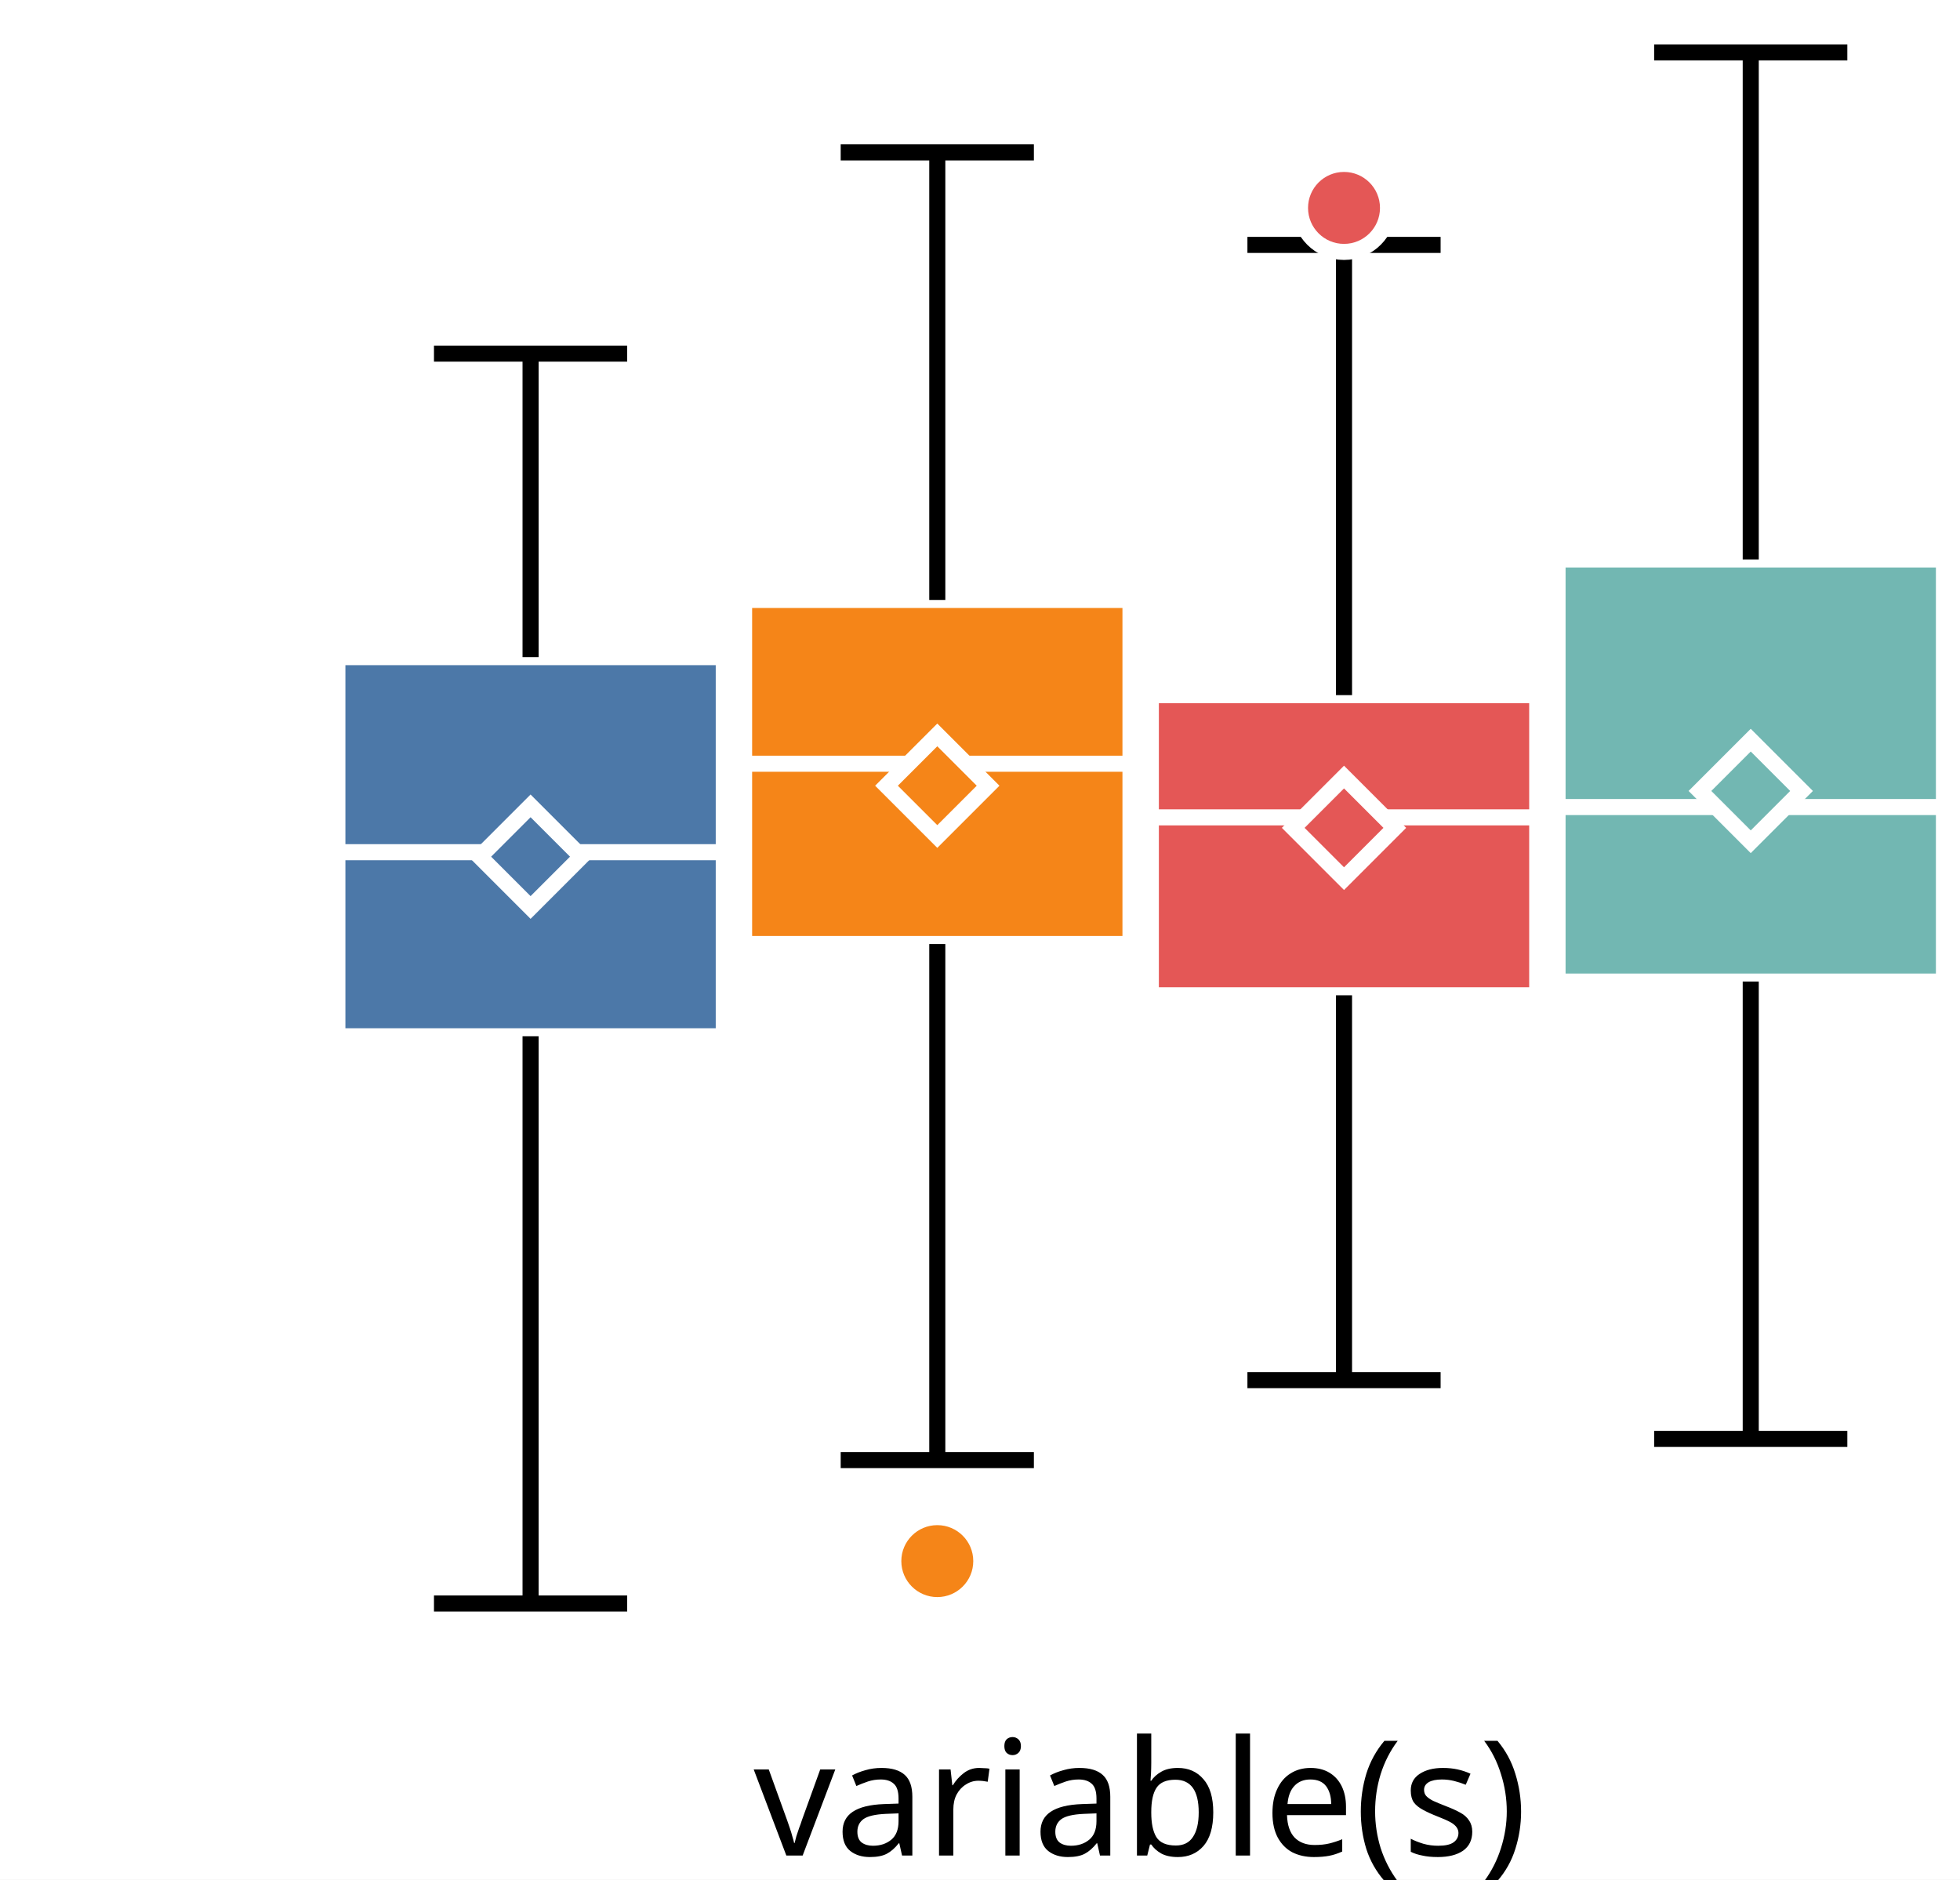
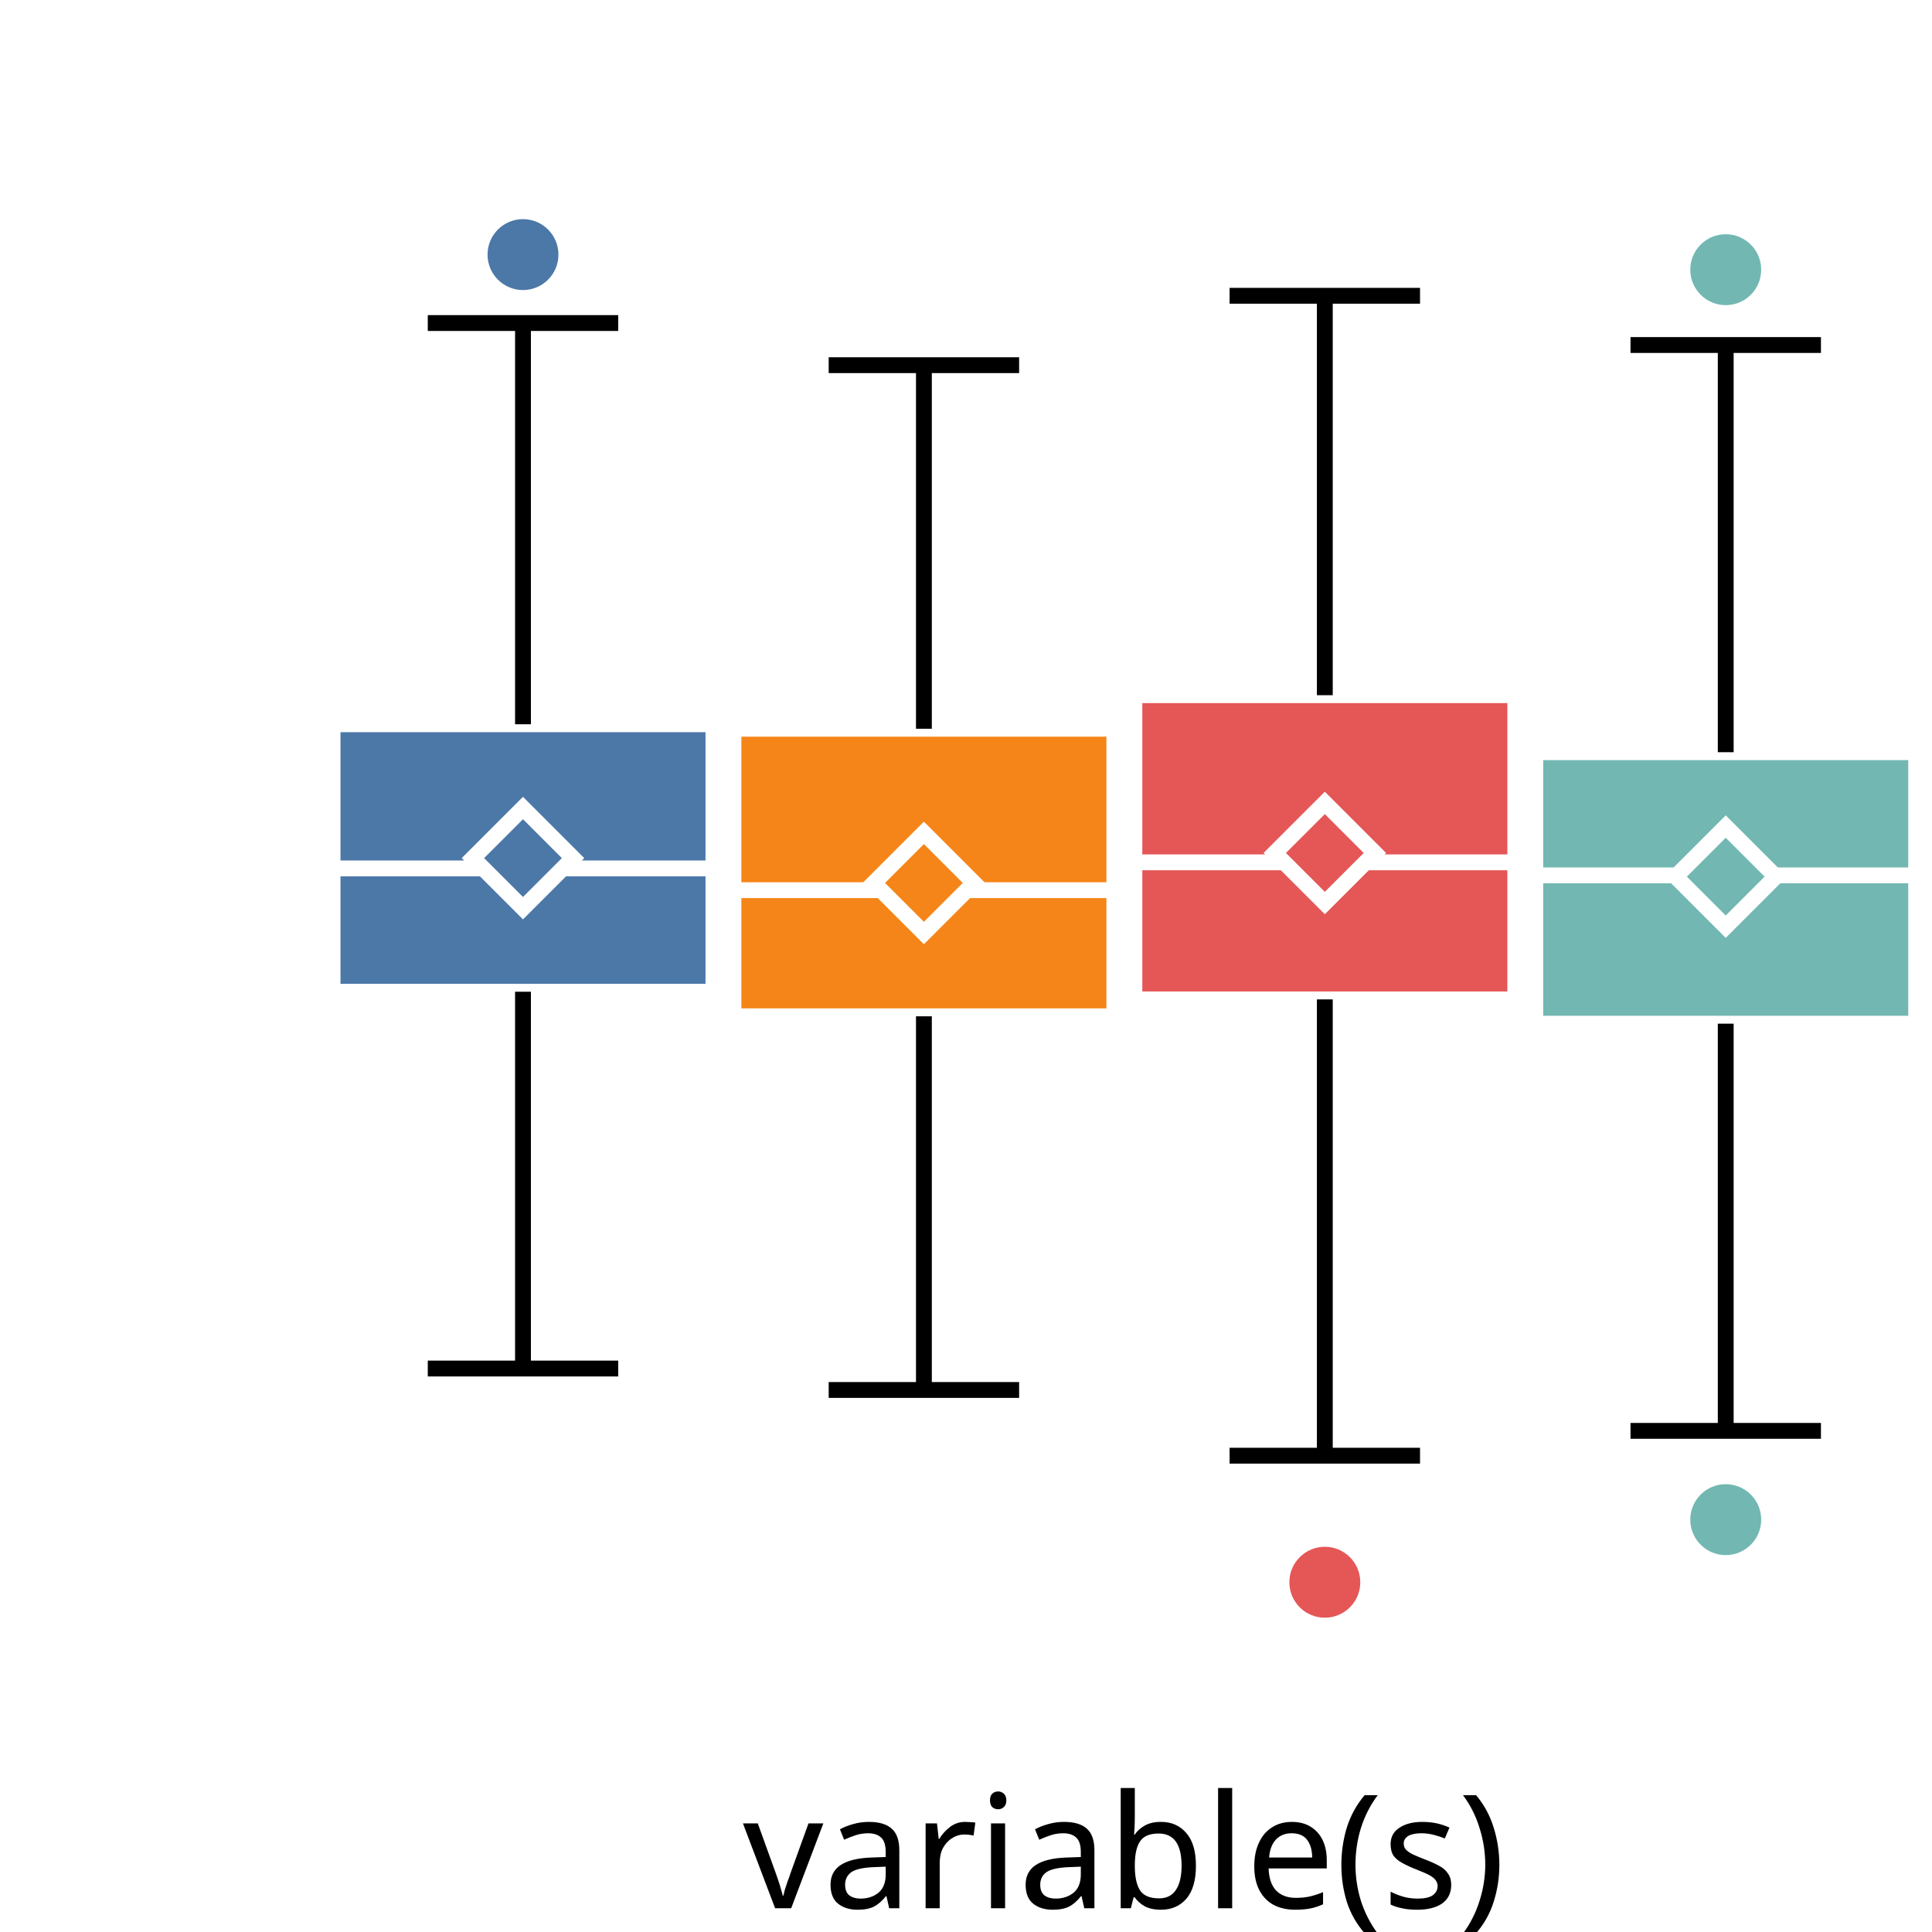
- <svg xmlns="http://www.w3.org/2000/svg" version="1.1" class="marks" width="122" height="117" viewBox="0 0 122 117">
-   <rect width="122" height="117" fill="white" />
-   <g fill="none" stroke-miterlimit="10" transform="translate(21,0)">
+ <svg xmlns="http://www.w3.org/2000/svg" version="1.1" class="marks" width="122" height="122" viewBox="0 0 122 122">
+   <rect width="122" height="122" fill="white" />
+   <g fill="none" stroke-miterlimit="10" transform="translate(21,5)">
    <g class="mark-group role-frame root" role="graphics-object" aria-roledescription="group mark container">
      <g transform="translate(0,0)">
        <path class="background" aria-hidden="true" d="M0,0h100v100h-100Z" />
        <g>
          <g class="mark-group role-axis" role="graphics-symbol" aria-roledescription="axis" aria-label="X-axis for a discrete scale with 1 value: variable(s)">
            <g transform="translate(0.5,100.5)">
              <path class="background" aria-hidden="true" d="M0,0h0v0h0Z" pointer-events="none" />
              <g>
                <g class="mark-rule role-axis-tick" pointer-events="none">
                  <line transform="translate(50,0)" x2="0" y2="5" stroke="white" stroke-width="1.01" opacity="1" />
                </g>
                <g class="mark-text role-axis-label" pointer-events="none">
                  <text text-anchor="middle" transform="translate(49.5,15)" font-family="sans-serif" font-size="10px" font-style="normal" font-weight="400" fill="black" opacity="1">variable(s)</text>
                </g>
              </g>
              <path class="foreground" aria-hidden="true" d="" pointer-events="none" display="none" />
            </g>
          </g>
-           <g class="mark-group role-axis" role="graphics-symbol" aria-roledescription="axis" aria-label="Y-axis for a linear scale with values from −3 to 3">
+           <g class="mark-group role-axis" role="graphics-symbol" aria-roledescription="axis" aria-label="Y-axis for a linear scale with values from −4 to 4">
            <g transform="translate(0.5,0.5)">
              <path class="background" aria-hidden="true" d="M0,0h0v0h0Z" pointer-events="none" />
              <g>
                <g class="mark-rule role-axis-tick" pointer-events="none">
-                   <line transform="translate(0,83)" x2="-5" y2="0" stroke="white" stroke-width="1.01" opacity="1" />
+                   <line transform="translate(0,100)" x2="-5" y2="0" stroke="white" stroke-width="1.01" opacity="1" />
+                   <line transform="translate(0,75)" x2="-5" y2="0" stroke="white" stroke-width="1.01" opacity="1" />
                  <line transform="translate(0,50)" x2="-5" y2="0" stroke="white" stroke-width="1.01" opacity="1" />
-                   <line transform="translate(0,17)" x2="-5" y2="0" stroke="white" stroke-width="1.01" opacity="1" />
+                   <line transform="translate(0,25)" x2="-5" y2="0" stroke="white" stroke-width="1.01" opacity="1" />
+                   <line transform="translate(0,0)" x2="-5" y2="0" stroke="white" stroke-width="1.01" opacity="1" />
                </g>
                <g class="mark-text role-axis-label" pointer-events="none">
-                   <text text-anchor="end" transform="translate(-7,86.33333)" font-family="sans-serif" font-size="10px" font-style="normal" font-weight="400" fill="white" opacity="1">−2</text>
+                   <text text-anchor="end" transform="translate(-7,103)" font-family="sans-serif" font-size="10px" font-style="normal" font-weight="400" fill="white" opacity="1">−4</text>
+                   <text text-anchor="end" transform="translate(-7,78)" font-family="sans-serif" font-size="10px" font-style="normal" font-weight="400" fill="white" opacity="1">−2</text>
                  <text text-anchor="end" transform="translate(-7,53)" font-family="sans-serif" font-size="10px" font-style="normal" font-weight="400" fill="white" opacity="1">0</text>
-                   <text text-anchor="end" transform="translate(-7,19.66667)" font-family="sans-serif" font-size="10px" font-style="normal" font-weight="400" fill="white" opacity="1">2</text>
+                   <text text-anchor="end" transform="translate(-7,28)" font-family="sans-serif" font-size="10px" font-style="normal" font-weight="400" fill="white" opacity="1">2</text>
+                   <text text-anchor="end" transform="translate(-7,3)" font-family="sans-serif" font-size="10px" font-style="normal" font-weight="400" fill="white" opacity="1">4</text>
                </g>
              </g>
              <path class="foreground" aria-hidden="true" d="" pointer-events="none" display="none" />
            </g>
          </g>
          <g class="mark-group role-scope" role="graphics-object" aria-roledescription="group mark container">
            <g transform="translate(0,0)">
              <path class="background" aria-hidden="true" d="M0,0h0v0h0Z" />
              <g>
                <g class="mark-rect role-mark" role="graphics-symbol" aria-roledescription="rect mark container">
-                   <path d="M0,40.904h24.051v23.6h-24.051Z" fill="#4c78a8" stroke="white" stroke-width="1" opacity="1" />
-                   <path d="M25.316,37.344h24.051v21.416h-24.051Z" fill="#f58518" stroke="white" stroke-width="1" opacity="1" />
-                   <path d="M50.633,43.269h24.051v18.683h-24.051Z" fill="#e45756" stroke="white" stroke-width="1" opacity="1" />
-                   <path d="M75.949,34.824h24.051v26.275h-24.051Z" fill="#72b7b2" stroke="white" stroke-width="1" opacity="1" />
+                   <path d="M0,40.735h24.051v16.891h-24.051Z" fill="#4c78a8" stroke="white" stroke-width="1" opacity="1" />
+                   <path d="M25.316,41.018h24.051v18.158h-24.051Z" fill="#f58518" stroke="white" stroke-width="1" opacity="1" />
+                   <path d="M50.633,38.899h24.051v19.21h-24.051Z" fill="#e45756" stroke="white" stroke-width="1" opacity="1" />
+                   <path d="M75.949,42.5h24.051v17.142h-24.051Z" fill="#72b7b2" stroke="white" stroke-width="1" opacity="1" />
                </g>
                <g class="mark-rule role-mark" role="graphics-symbol" aria-roledescription="rule mark container">
-                   <line transform="translate(0,53.04581)" x2="24.051" y2="0" fill="#4c78a8" stroke="white" stroke-width="1" opacity="1" />
-                   <line transform="translate(25.31646,47.53896)" x2="24.051" y2="0" fill="#f58518" stroke="white" stroke-width="1" opacity="1" />
-                   <line transform="translate(50.63291,50.87769)" x2="24.051" y2="0" fill="#e45756" stroke="white" stroke-width="1" opacity="1" />
-                   <line transform="translate(75.94937,50.23538)" x2="24.051" y2="0" fill="#72b7b2" stroke="white" stroke-width="1" opacity="1" />
+                   <line transform="translate(0,49.83752)" x2="24.051" y2="0" fill="#4c78a8" stroke="white" stroke-width="1" opacity="1" />
+                   <line transform="translate(25.31646,51.21103)" x2="24.051" y2="0" fill="#f58518" stroke="white" stroke-width="1" opacity="1" />
+                   <line transform="translate(50.63291,49.45352)" x2="24.051" y2="0" fill="#e45756" stroke="white" stroke-width="1" opacity="1" />
+                   <line transform="translate(75.94937,50.27722)" x2="24.051" y2="0" fill="#72b7b2" stroke="white" stroke-width="1" opacity="1" />
                </g>
                <g class="mark-symbol role-mark" role="graphics-symbol" aria-roledescription="symbol mark container">
-                   <path transform="translate(12.02532,53.32458)" d="M-3.162,0L0,-3.162L3.162,0L0,3.162Z" fill="#4c78a8" stroke="white" stroke-width="1" opacity="1" />
-                   <path transform="translate(37.34177,48.90723)" d="M-3.162,0L0,-3.162L3.162,0L0,3.162Z" fill="#f58518" stroke="white" stroke-width="1" opacity="1" />
-                   <path transform="translate(62.65823,51.5304)" d="M-3.162,0L0,-3.162L3.162,0L0,3.162Z" fill="#e45756" stroke="white" stroke-width="1" opacity="1" />
-                   <path transform="translate(87.97468,49.234)" d="M-3.162,0L0,-3.162L3.162,0L0,3.162Z" fill="#72b7b2" stroke="white" stroke-width="1" opacity="1" />
+                   <path transform="translate(12.02532,49.18673)" d="M-3.162,0L0,-3.162L3.162,0L0,3.162Z" fill="#4c78a8" stroke="white" stroke-width="1" opacity="1" />
+                   <path transform="translate(37.34177,50.75518)" d="M-3.162,0L0,-3.162L3.162,0L0,3.162Z" fill="#f58518" stroke="white" stroke-width="1" opacity="1" />
+                   <path transform="translate(62.65823,48.86267)" d="M-3.162,0L0,-3.162L3.162,0L0,3.162Z" fill="#e45756" stroke="white" stroke-width="1" opacity="1" />
+                   <path transform="translate(87.97468,50.35642)" d="M-3.162,0L0,-3.162L3.162,0L0,3.162Z" fill="#72b7b2" stroke="white" stroke-width="1" opacity="1" />
                </g>
                <g class="mark-rule role-mark" role="graphics-symbol" aria-roledescription="rule mark container">
-                   <line transform="translate(12.02532,64.50438)" x2="0" y2="35.308" fill="#4c78a8" stroke="black" stroke-width="1" stroke-dasharray="0" opacity="1" />
-                   <line transform="translate(37.34177,58.76067)" x2="0" y2="32.124" fill="#f58518" stroke="black" stroke-width="1" stroke-dasharray="0" opacity="1" />
-                   <line transform="translate(62.65823,61.95225)" x2="0" y2="23.957" fill="#e45756" stroke="black" stroke-width="1" stroke-dasharray="0" opacity="1" />
-                   <line transform="translate(87.97468,61.09904)" x2="0" y2="28.467" fill="#72b7b2" stroke="black" stroke-width="1" stroke-dasharray="0" opacity="1" />
+                   <line transform="translate(12.02532,57.62529)" x2="0" y2="23.794" fill="#4c78a8" stroke="black" stroke-width="1" stroke-dasharray="0" opacity="1" />
+                   <line transform="translate(37.34177,59.17662)" x2="0" y2="23.596" fill="#f58518" stroke="black" stroke-width="1" stroke-dasharray="0" opacity="1" />
+                   <line transform="translate(62.65823,58.10896)" x2="0" y2="28.814" fill="#e45756" stroke="black" stroke-width="1" stroke-dasharray="0" opacity="1" />
+                   <line transform="translate(87.97468,59.6416)" x2="0" y2="25.713" fill="#72b7b2" stroke="black" stroke-width="1" stroke-dasharray="0" opacity="1" />
                </g>
                <g class="mark-rule role-mark" role="graphics-symbol" aria-roledescription="rule mark container">
-                   <line transform="translate(12.02532,40.90446)" x2="0" y2="-18.893" fill="#4c78a8" stroke="black" stroke-width="1" stroke-dasharray="0" opacity="1" />
-                   <line transform="translate(37.34177,37.34441)" x2="0" y2="-27.858" fill="#f58518" stroke="black" stroke-width="1" stroke-dasharray="0" opacity="1" />
-                   <line transform="translate(62.65823,43.26909)" x2="0" y2="-28.025" fill="#e45756" stroke="black" stroke-width="1" stroke-dasharray="0" opacity="1" />
-                   <line transform="translate(87.97468,34.82368)" x2="0" y2="-31.561" fill="#72b7b2" stroke="black" stroke-width="1" stroke-dasharray="0" opacity="1" />
+                   <line transform="translate(12.02532,40.73475)" x2="0" y2="-25.336" fill="#4c78a8" stroke="black" stroke-width="1" stroke-dasharray="0" opacity="1" />
+                   <line transform="translate(37.34177,41.01818)" x2="0" y2="-22.958" fill="#f58518" stroke="black" stroke-width="1" stroke-dasharray="0" opacity="1" />
+                   <line transform="translate(62.65823,38.89945)" x2="0" y2="-25.222" fill="#e45756" stroke="black" stroke-width="1" stroke-dasharray="0" opacity="1" />
+                   <line transform="translate(87.97468,42.49965)" x2="0" y2="-25.713" fill="#72b7b2" stroke="black" stroke-width="1" stroke-dasharray="0" opacity="1" />
                </g>
                <g class="mark-rule role-mark lower_fence" role="graphics-symbol" aria-roledescription="rule mark container">
-                   <line transform="translate(6.012658,99.81191)" x2="12.025" y2="0" fill="#4c78a8" stroke="black" stroke-width="1" opacity="1" />
-                   <line transform="translate(31.32911,90.88506)" x2="12.025" y2="0" fill="#f58518" stroke="black" stroke-width="1" opacity="1" />
-                   <line transform="translate(56.64557,85.90879)" x2="12.025" y2="0" fill="#e45756" stroke="black" stroke-width="1" opacity="1" />
-                   <line transform="translate(81.96203,89.56597)" x2="12.025" y2="0" fill="#72b7b2" stroke="black" stroke-width="1" opacity="1" />
+                   <line transform="translate(6.012658,81.419)" x2="12.025" y2="0" fill="#4c78a8" stroke="black" stroke-width="1" opacity="1" />
+                   <line transform="translate(31.32911,82.77246)" x2="12.025" y2="0" fill="#f58518" stroke="black" stroke-width="1" opacity="1" />
+                   <line transform="translate(56.64557,86.92322)" x2="12.025" y2="0" fill="#e45756" stroke="black" stroke-width="1" opacity="1" />
+                   <line transform="translate(81.96203,85.35453)" x2="12.025" y2="0" fill="#72b7b2" stroke="black" stroke-width="1" opacity="1" />
                </g>
                <g class="mark-rule role-mark upper_fence" role="graphics-symbol" aria-roledescription="rule mark container">
-                   <line transform="translate(6.012658,22.0118)" x2="12.025" y2="0" fill="#4c78a8" stroke="black" stroke-width="1" opacity="1" />
-                   <line transform="translate(31.32911,9.486258)" x2="12.025" y2="0" fill="#f58518" stroke="black" stroke-width="1" opacity="1" />
-                   <line transform="translate(56.64557,15.24436)" x2="12.025" y2="0" fill="#e45756" stroke="black" stroke-width="1" opacity="1" />
-                   <line transform="translate(81.96203,3.263059)" x2="12.025" y2="0" fill="#72b7b2" stroke="black" stroke-width="1" opacity="1" />
+                   <line transform="translate(6.012658,15.39894)" x2="12.025" y2="0" fill="#4c78a8" stroke="black" stroke-width="1" opacity="1" />
+                   <line transform="translate(31.32911,18.05981)" x2="12.025" y2="0" fill="#f58518" stroke="black" stroke-width="1" opacity="1" />
+                   <line transform="translate(56.64557,13.6776)" x2="12.025" y2="0" fill="#e45756" stroke="black" stroke-width="1" opacity="1" />
+                   <line transform="translate(81.96203,16.78673)" x2="12.025" y2="0" fill="#72b7b2" stroke="black" stroke-width="1" opacity="1" />
                </g>
              </g>
              <path class="foreground" aria-hidden="true" d="" display="none" />
            </g>
          </g>
          <g class="mark-group role-scope" role="graphics-object" aria-roledescription="group mark container">
            <g transform="translate(0,0)">
              <path class="background" aria-hidden="true" d="M0,0h0v0h0Z" />
              <g>
                <g class="mark-symbol role-mark" role="graphics-symbol" aria-roledescription="symbol mark container">
-                   <path transform="translate(37.34177,97.17267)" d="M2.739,0A2.739,2.739,0,1,1,-2.739,0A2.739,2.739,0,1,1,2.739,0" fill="#f58518" stroke="white" stroke-width="1" opacity="1" />
-                   <path transform="translate(62.65823,12.94157)" d="M2.739,0A2.739,2.739,0,1,1,-2.739,0A2.739,2.739,0,1,1,2.739,0" fill="#e45756" stroke="white" stroke-width="1" opacity="1" />
+                   <path transform="translate(12.02532,11.07685)" d="M2.739,0A2.739,2.739,0,1,1,-2.739,0A2.739,2.739,0,1,1,2.739,0" fill="#4c78a8" stroke="white" stroke-width="1" opacity="1" />
+                   <path transform="translate(62.65823,94.91371)" d="M2.739,0A2.739,2.739,0,1,1,-2.739,0A2.739,2.739,0,1,1,2.739,0" fill="#e45756" stroke="white" stroke-width="1" opacity="1" />
+                   <path transform="translate(87.97468,12.02992)" d="M2.739,0A2.739,2.739,0,1,1,-2.739,0A2.739,2.739,0,1,1,2.739,0" fill="#72b7b2" stroke="white" stroke-width="1" opacity="1" />
+                   <path transform="translate(87.97468,90.96115)" d="M2.739,0A2.739,2.739,0,1,1,-2.739,0A2.739,2.739,0,1,1,2.739,0" fill="#72b7b2" stroke="white" stroke-width="1" opacity="1" />
                </g>
              </g>
              <path class="foreground" aria-hidden="true" d="" display="none" />
            </g>
          </g>
        </g>
        <path class="foreground" aria-hidden="true" d="" display="none" />
      </g>
    </g>
  </g>
</svg>
